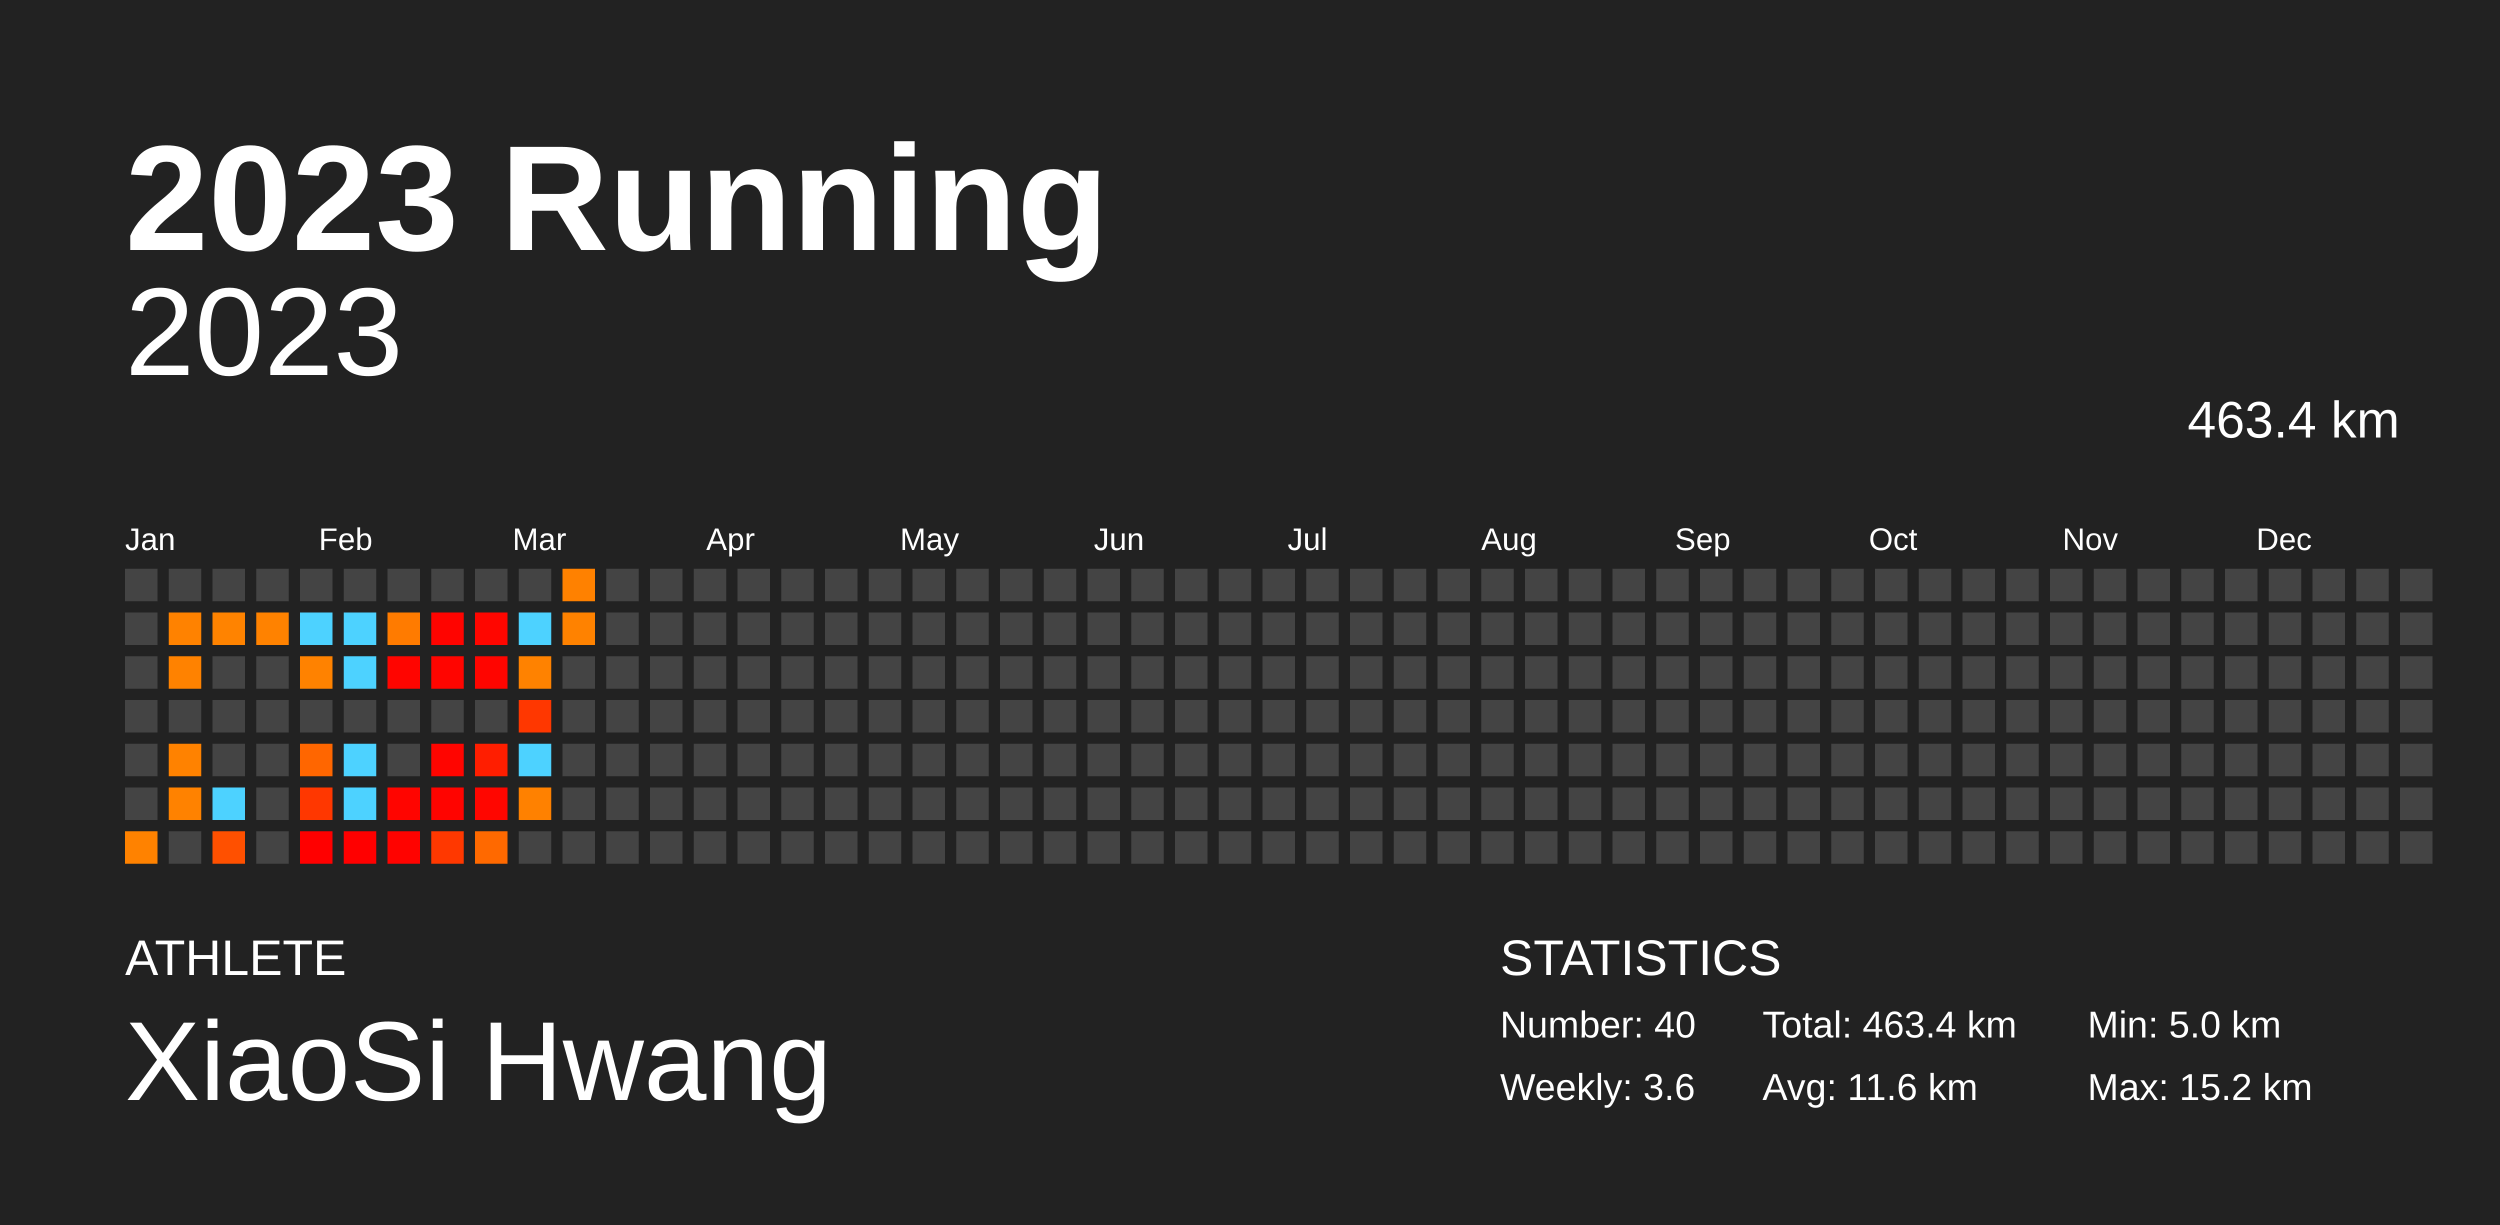
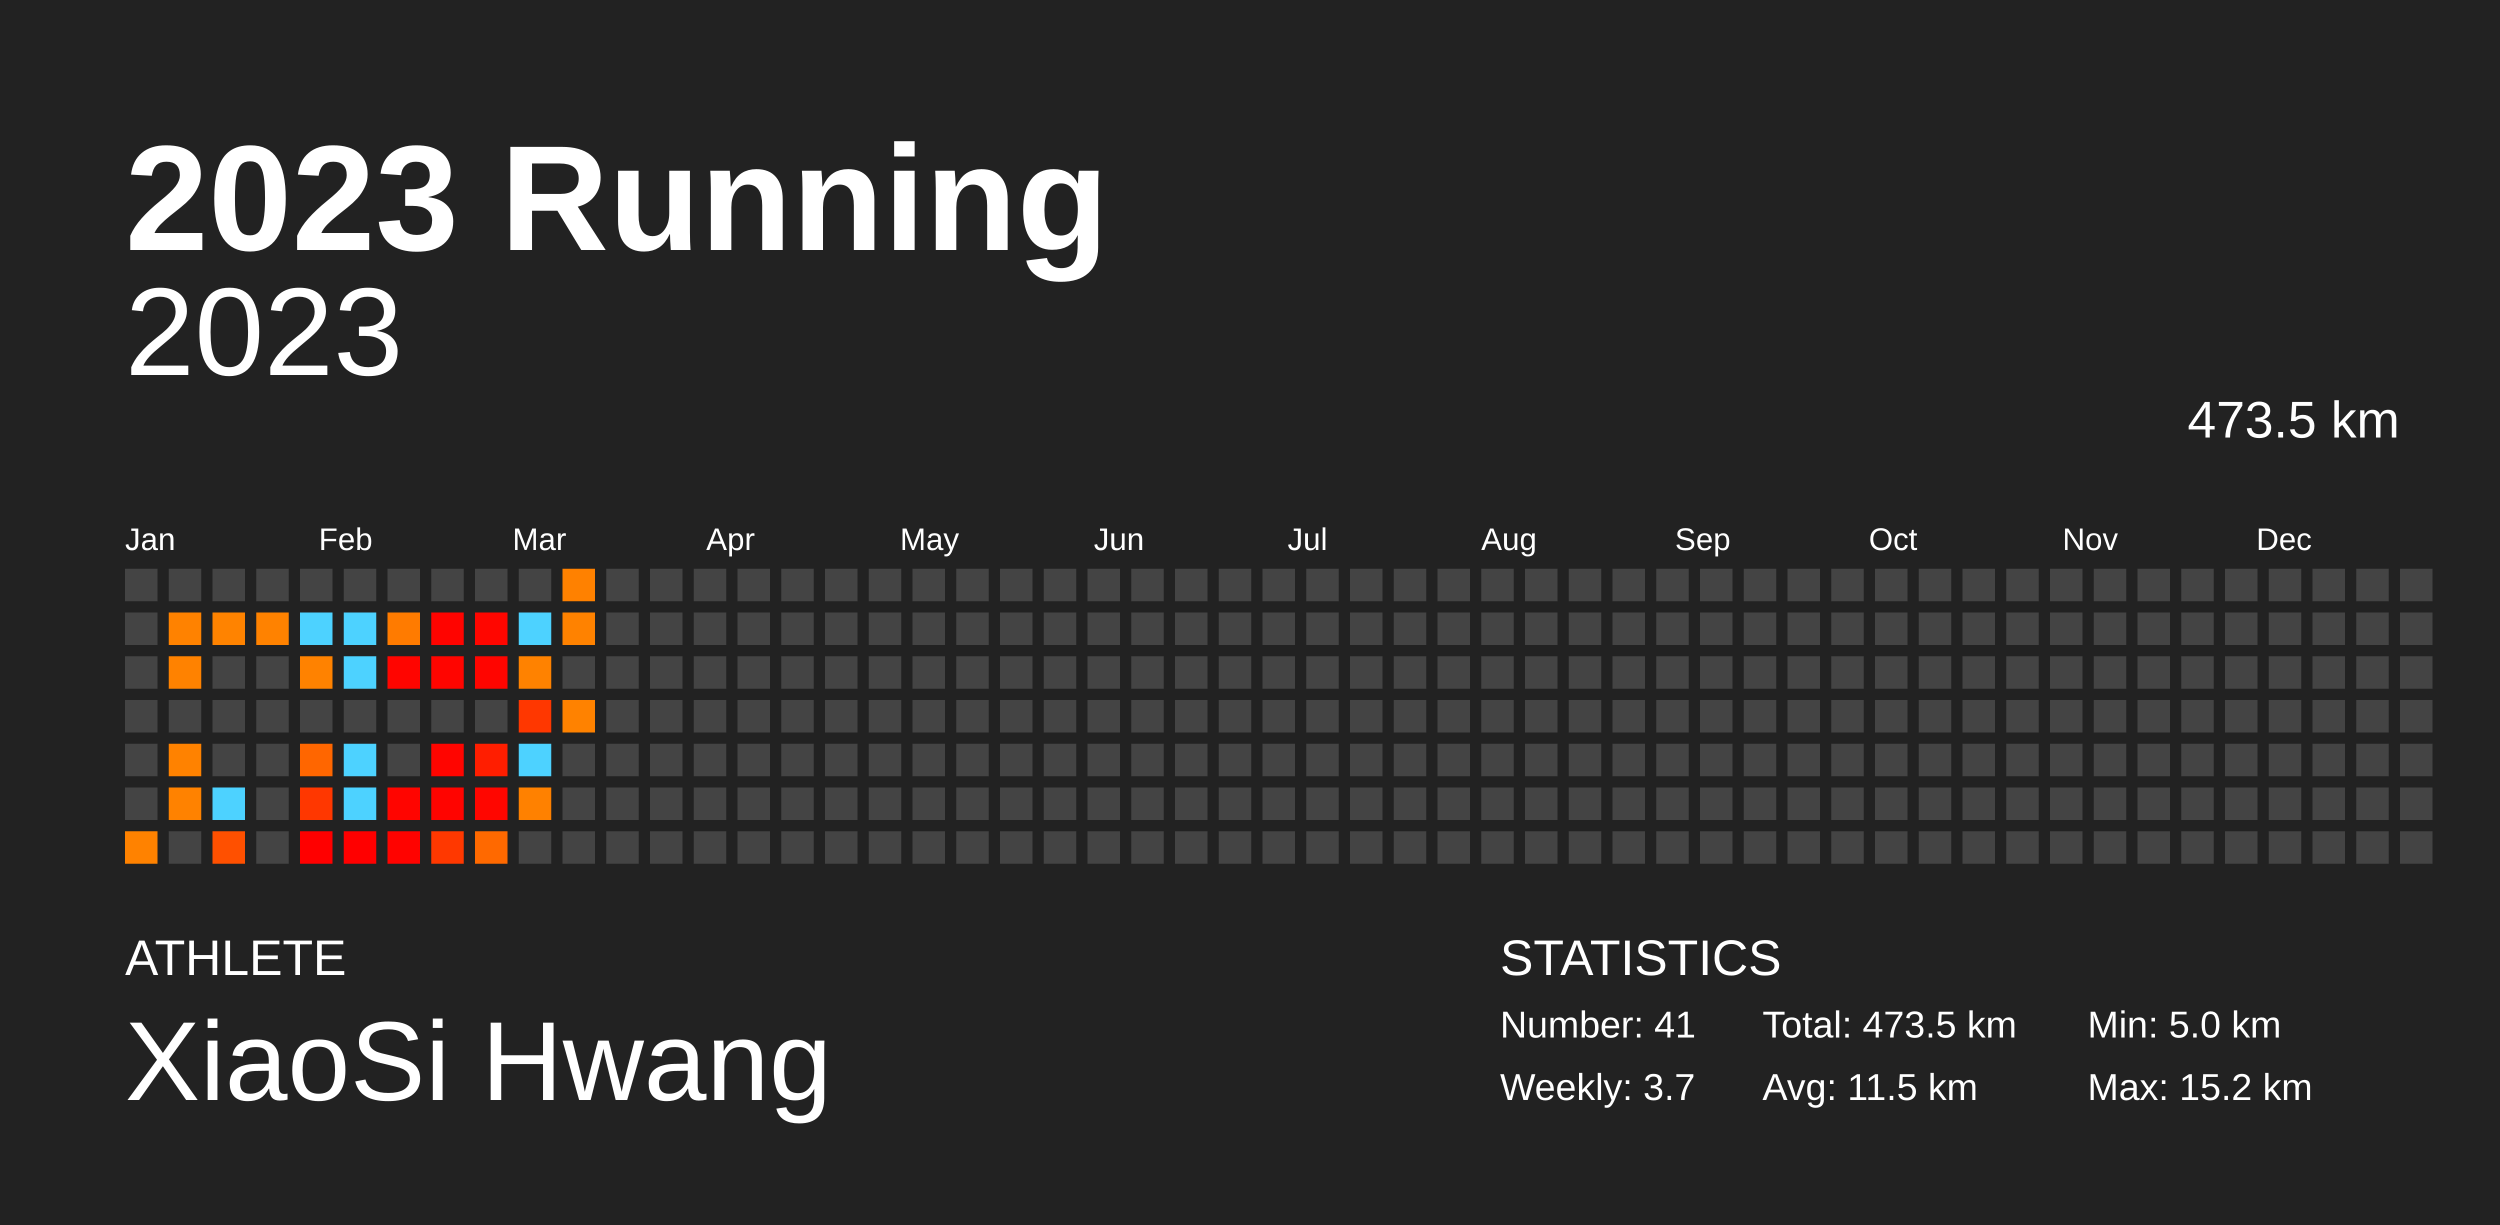
<svg xmlns="http://www.w3.org/2000/svg" baseProfile="full" height="98mm" version="1.1" viewBox="0,0,200,98" width="200mm">
  <defs />
  <rect fill="#222222" height="98" width="200" x="0" y="0" />
  <text fill="#FFFFFF" style="font-size:12px; font-family:Arial; font-weight:bold;" x="10" y="20">2023 Running</text>
  <text fill="#FFFFFF" style="font-size:4px; font-family:Arial" x="10" y="78">ATHLETE</text>
  <text fill="#FFFFFF" style="font-size:9px; font-family:Arial" x="10" y="88">XiaoSi Hwang</text>
  <text fill="#FFFFFF" style="font-size:4px; font-family:Arial" x="120" y="78">STATISTICS</text>
-   <text fill="#FFFFFF" style="font-size:3px; font-family:Arial" x="120" y="83">Number: 40</text>
-   <text fill="#FFFFFF" style="font-size:3px; font-family:Arial" x="120" y="88">Weekly: 3.6</text>
-   <text fill="#FFFFFF" style="font-size:3px; font-family:Arial" x="141" y="83">Total: 463.4 km</text>
-   <text fill="#FFFFFF" style="font-size:3px; font-family:Arial" x="141" y="88">Avg: 11.6 km</text>
+   <text fill="#FFFFFF" style="font-size:3px; font-family:Arial" x="120" y="83">Number: 41</text>
+   <text fill="#FFFFFF" style="font-size:3px; font-family:Arial" x="120" y="88">Weekly: 3.7</text>
+   <text fill="#FFFFFF" style="font-size:3px; font-family:Arial" x="141" y="83">Total: 473.5 km</text>
+   <text fill="#FFFFFF" style="font-size:3px; font-family:Arial" x="141" y="88">Avg: 11.5 km</text>
  <text fill="#FFFFFF" style="font-size:3px; font-family:Arial" x="167" y="83">Min: 5.0 km</text>
  <text fill="#FFFFFF" style="font-size:3px; font-family:Arial" x="167" y="88">Max: 15.2 km</text>
  <text alignment-baseline="hanging" fill="#FFFFFF" style="font-size:10.0px; font-family:Arial;" x="10" y="30">2023</text>
-   <text alignment-baseline="hanging" fill="#FFFFFF" style="font-size:4.125px; font-family:Arial;" x="175" y="35">463.4 km</text>
+   <text alignment-baseline="hanging" fill="#FFFFFF" style="font-size:4.125px; font-family:Arial;" x="175" y="35">473.5 km</text>
  <text fill="#FFFFFF" style="font-size:2.5px; font-family:Arial" x="10.0" y="44">Jan</text>
  <text fill="#FFFFFF" style="font-size:2.5px; font-family:Arial" x="25.5" y="44">Feb</text>
  <text fill="#FFFFFF" style="font-size:2.5px; font-family:Arial" x="41.0" y="44">Mar</text>
  <text fill="#FFFFFF" style="font-size:2.5px; font-family:Arial" x="56.5" y="44">Apr</text>
  <text fill="#FFFFFF" style="font-size:2.5px; font-family:Arial" x="72.0" y="44">May</text>
  <text fill="#FFFFFF" style="font-size:2.5px; font-family:Arial" x="87.5" y="44">Jun</text>
  <text fill="#FFFFFF" style="font-size:2.5px; font-family:Arial" x="103.0" y="44">Jul</text>
  <text fill="#FFFFFF" style="font-size:2.5px; font-family:Arial" x="118.5" y="44">Aug</text>
  <text fill="#FFFFFF" style="font-size:2.5px; font-family:Arial" x="134.0" y="44">Sep</text>
  <text fill="#FFFFFF" style="font-size:2.5px; font-family:Arial" x="149.5" y="44">Oct</text>
  <text fill="#FFFFFF" style="font-size:2.5px; font-family:Arial" x="165.0" y="44">Nov</text>
  <text fill="#FFFFFF" style="font-size:2.5px; font-family:Arial" x="180.5" y="44">Dec</text>
  <rect fill="#444444" height="2.6" width="2.6" x="10.0" y="45.5" />
  <rect fill="#444444" height="2.6" width="2.6" x="10.0" y="49.0" />
  <rect fill="#444444" height="2.6" width="2.6" x="10.0" y="52.5" />
  <rect fill="#444444" height="2.6" width="2.6" x="10.0" y="56.0" />
  <rect fill="#444444" height="2.6" width="2.6" x="10.0" y="59.5" />
  <rect fill="#444444" height="2.6" width="2.6" x="10.0" y="63.0" />
  <rect fill="#ff8200" height="2.6" width="2.6" x="10.0" y="66.5" />
  <rect fill="#444444" height="2.6" width="2.6" x="13.5" y="45.5" />
  <rect fill="#ff8200" height="2.6" width="2.6" x="13.5" y="49.0" />
  <rect fill="#ff8200" height="2.6" width="2.6" x="13.5" y="52.5" />
  <rect fill="#444444" height="2.6" width="2.6" x="13.5" y="56.0" />
  <rect fill="#ff8200" height="2.6" width="2.6" x="13.5" y="59.5" />
  <rect fill="#ff8200" height="2.6" width="2.6" x="13.5" y="63.0" />
  <rect fill="#444444" height="2.6" width="2.6" x="13.5" y="66.5" />
  <rect fill="#444444" height="2.6" width="2.6" x="17.0" y="45.5" />
  <rect fill="#ff8300" height="2.6" width="2.6" x="17.0" y="49.0" />
  <rect fill="#444444" height="2.6" width="2.6" x="17.0" y="52.5" />
  <rect fill="#444444" height="2.6" width="2.6" x="17.0" y="56.0" />
  <rect fill="#444444" height="2.6" width="2.6" x="17.0" y="59.5" />
  <rect fill="#4dd2ff" height="2.6" width="2.6" x="17.0" y="63.0" />
  <rect fill="#ff5000" height="2.6" width="2.6" x="17.0" y="66.5" />
  <rect fill="#444444" height="2.6" width="2.6" x="20.5" y="45.5" />
  <rect fill="#ff8200" height="2.6" width="2.6" x="20.5" y="49.0" />
  <rect fill="#444444" height="2.6" width="2.6" x="20.5" y="52.5" />
  <rect fill="#444444" height="2.6" width="2.6" x="20.5" y="56.0" />
  <rect fill="#444444" height="2.6" width="2.6" x="20.5" y="59.5" />
  <rect fill="#444444" height="2.6" width="2.6" x="20.5" y="63.0" />
  <rect fill="#444444" height="2.6" width="2.6" x="20.5" y="66.5" />
  <rect fill="#444444" height="2.6" width="2.6" x="24.0" y="45.5" />
  <rect fill="#4dd2ff" height="2.6" width="2.6" x="24.0" y="49.0" />
  <rect fill="#ff8200" height="2.6" width="2.6" x="24.0" y="52.5" />
  <rect fill="#444444" height="2.6" width="2.6" x="24.0" y="56.0" />
  <rect fill="#ff6600" height="2.6" width="2.6" x="24.0" y="59.5" />
  <rect fill="#ff3700" height="2.6" width="2.6" x="24.0" y="63.0" />
  <rect fill="#ff0000" height="2.6" width="2.6" x="24.0" y="66.5" />
  <rect fill="#444444" height="2.6" width="2.6" x="27.5" y="45.5" />
  <rect fill="#4dd2ff" height="2.6" width="2.6" x="27.5" y="49.0" />
  <rect fill="#4dd2ff" height="2.6" width="2.6" x="27.5" y="52.5" />
  <rect fill="#444444" height="2.6" width="2.6" x="27.5" y="56.0" />
  <rect fill="#4dd2ff" height="2.6" width="2.6" x="27.5" y="59.5" />
  <rect fill="#4dd2ff" height="2.6" width="2.6" x="27.5" y="63.0" />
  <rect fill="#ff0000" height="2.6" width="2.6" x="27.5" y="66.5" />
  <rect fill="#444444" height="2.6" width="2.6" x="31.0" y="45.5" />
  <rect fill="#ff7b00" height="2.6" width="2.6" x="31.0" y="49.0" />
  <rect fill="#ff0500" height="2.6" width="2.6" x="31.0" y="52.5" />
  <rect fill="#444444" height="2.6" width="2.6" x="31.0" y="56.0" />
  <rect fill="#444444" height="2.6" width="2.6" x="31.0" y="59.5" />
  <rect fill="#ff0500" height="2.6" width="2.6" x="31.0" y="63.0" />
  <rect fill="#ff0300" height="2.6" width="2.6" x="31.0" y="66.5" />
  <rect fill="#444444" height="2.6" width="2.6" x="34.5" y="45.5" />
  <rect fill="#ff0400" height="2.6" width="2.6" x="34.5" y="49.0" />
  <rect fill="#ff0500" height="2.6" width="2.6" x="34.5" y="52.5" />
  <rect fill="#444444" height="2.6" width="2.6" x="34.5" y="56.0" />
  <rect fill="#ff0500" height="2.6" width="2.6" x="34.5" y="59.5" />
  <rect fill="#ff0400" height="2.6" width="2.6" x="34.5" y="63.0" />
  <rect fill="#ff3800" height="2.6" width="2.6" x="34.5" y="66.5" />
  <rect fill="#444444" height="2.6" width="2.6" x="38.0" y="45.5" />
  <rect fill="#ff0600" height="2.6" width="2.6" x="38.0" y="49.0" />
  <rect fill="#ff0500" height="2.6" width="2.6" x="38.0" y="52.5" />
  <rect fill="#444444" height="2.6" width="2.6" x="38.0" y="56.0" />
  <rect fill="#ff1e00" height="2.6" width="2.6" x="38.0" y="59.5" />
  <rect fill="#ff0600" height="2.6" width="2.6" x="38.0" y="63.0" />
  <rect fill="#ff6900" height="2.6" width="2.6" x="38.0" y="66.5" />
  <rect fill="#444444" height="2.6" width="2.6" x="41.5" y="45.5" />
  <rect fill="#4dd2ff" height="2.6" width="2.6" x="41.5" y="49.0" />
  <rect fill="#ff8200" height="2.6" width="2.6" x="41.5" y="52.5" />
  <rect fill="#ff3700" height="2.6" width="2.6" x="41.5" y="56.0" />
  <rect fill="#4dd2ff" height="2.6" width="2.6" x="41.5" y="59.5" />
  <rect fill="#ff8100" height="2.6" width="2.6" x="41.5" y="63.0" />
  <rect fill="#444444" height="2.6" width="2.6" x="41.5" y="66.5" />
  <rect fill="#ff8100" height="2.6" width="2.6" x="45.0" y="45.5" />
  <rect fill="#ff8200" height="2.6" width="2.6" x="45.0" y="49.0" />
  <rect fill="#444444" height="2.6" width="2.6" x="45.0" y="52.5" />
-   <rect fill="#444444" height="2.6" width="2.6" x="45.0" y="56.0" />
+   <rect fill="#ff8200" height="2.6" width="2.6" x="45.0" y="56.0" />
  <rect fill="#444444" height="2.6" width="2.6" x="45.0" y="59.5" />
  <rect fill="#444444" height="2.6" width="2.6" x="45.0" y="63.0" />
  <rect fill="#444444" height="2.6" width="2.6" x="45.0" y="66.5" />
  <rect fill="#444444" height="2.6" width="2.6" x="48.5" y="45.5" />
  <rect fill="#444444" height="2.6" width="2.6" x="48.5" y="49.0" />
  <rect fill="#444444" height="2.6" width="2.6" x="48.5" y="52.5" />
  <rect fill="#444444" height="2.6" width="2.6" x="48.5" y="56.0" />
  <rect fill="#444444" height="2.6" width="2.6" x="48.5" y="59.5" />
  <rect fill="#444444" height="2.6" width="2.6" x="48.5" y="63.0" />
  <rect fill="#444444" height="2.6" width="2.6" x="48.5" y="66.5" />
  <rect fill="#444444" height="2.6" width="2.6" x="52.0" y="45.5" />
  <rect fill="#444444" height="2.6" width="2.6" x="52.0" y="49.0" />
  <rect fill="#444444" height="2.6" width="2.6" x="52.0" y="52.5" />
  <rect fill="#444444" height="2.6" width="2.6" x="52.0" y="56.0" />
  <rect fill="#444444" height="2.6" width="2.6" x="52.0" y="59.5" />
  <rect fill="#444444" height="2.6" width="2.6" x="52.0" y="63.0" />
  <rect fill="#444444" height="2.6" width="2.6" x="52.0" y="66.5" />
  <rect fill="#444444" height="2.6" width="2.6" x="55.5" y="45.5" />
  <rect fill="#444444" height="2.6" width="2.6" x="55.5" y="49.0" />
  <rect fill="#444444" height="2.6" width="2.6" x="55.5" y="52.5" />
  <rect fill="#444444" height="2.6" width="2.6" x="55.5" y="56.0" />
  <rect fill="#444444" height="2.6" width="2.6" x="55.5" y="59.5" />
  <rect fill="#444444" height="2.6" width="2.6" x="55.5" y="63.0" />
  <rect fill="#444444" height="2.6" width="2.6" x="55.5" y="66.5" />
  <rect fill="#444444" height="2.6" width="2.6" x="59.0" y="45.5" />
  <rect fill="#444444" height="2.6" width="2.6" x="59.0" y="49.0" />
  <rect fill="#444444" height="2.6" width="2.6" x="59.0" y="52.5" />
  <rect fill="#444444" height="2.6" width="2.6" x="59.0" y="56.0" />
  <rect fill="#444444" height="2.6" width="2.6" x="59.0" y="59.5" />
  <rect fill="#444444" height="2.6" width="2.6" x="59.0" y="63.0" />
  <rect fill="#444444" height="2.6" width="2.6" x="59.0" y="66.5" />
  <rect fill="#444444" height="2.6" width="2.6" x="62.5" y="45.5" />
  <rect fill="#444444" height="2.6" width="2.6" x="62.5" y="49.0" />
  <rect fill="#444444" height="2.6" width="2.6" x="62.5" y="52.5" />
  <rect fill="#444444" height="2.6" width="2.6" x="62.5" y="56.0" />
  <rect fill="#444444" height="2.6" width="2.6" x="62.5" y="59.5" />
  <rect fill="#444444" height="2.6" width="2.6" x="62.5" y="63.0" />
  <rect fill="#444444" height="2.6" width="2.6" x="62.5" y="66.5" />
  <rect fill="#444444" height="2.6" width="2.6" x="66.0" y="45.5" />
  <rect fill="#444444" height="2.6" width="2.6" x="66.0" y="49.0" />
  <rect fill="#444444" height="2.6" width="2.6" x="66.0" y="52.5" />
  <rect fill="#444444" height="2.6" width="2.6" x="66.0" y="56.0" />
  <rect fill="#444444" height="2.6" width="2.6" x="66.0" y="59.5" />
  <rect fill="#444444" height="2.6" width="2.6" x="66.0" y="63.0" />
  <rect fill="#444444" height="2.6" width="2.6" x="66.0" y="66.5" />
  <rect fill="#444444" height="2.6" width="2.6" x="69.5" y="45.5" />
  <rect fill="#444444" height="2.6" width="2.6" x="69.5" y="49.0" />
  <rect fill="#444444" height="2.6" width="2.6" x="69.5" y="52.5" />
  <rect fill="#444444" height="2.6" width="2.6" x="69.5" y="56.0" />
  <rect fill="#444444" height="2.6" width="2.6" x="69.5" y="59.5" />
  <rect fill="#444444" height="2.6" width="2.6" x="69.5" y="63.0" />
  <rect fill="#444444" height="2.6" width="2.6" x="69.5" y="66.5" />
  <rect fill="#444444" height="2.6" width="2.6" x="73.0" y="45.5" />
  <rect fill="#444444" height="2.6" width="2.6" x="73.0" y="49.0" />
  <rect fill="#444444" height="2.6" width="2.6" x="73.0" y="52.5" />
  <rect fill="#444444" height="2.6" width="2.6" x="73.0" y="56.0" />
  <rect fill="#444444" height="2.6" width="2.6" x="73.0" y="59.5" />
  <rect fill="#444444" height="2.6" width="2.6" x="73.0" y="63.0" />
  <rect fill="#444444" height="2.6" width="2.6" x="73.0" y="66.5" />
  <rect fill="#444444" height="2.6" width="2.6" x="76.5" y="45.5" />
  <rect fill="#444444" height="2.6" width="2.6" x="76.5" y="49.0" />
  <rect fill="#444444" height="2.6" width="2.6" x="76.5" y="52.5" />
  <rect fill="#444444" height="2.6" width="2.6" x="76.5" y="56.0" />
  <rect fill="#444444" height="2.6" width="2.6" x="76.5" y="59.5" />
  <rect fill="#444444" height="2.6" width="2.6" x="76.5" y="63.0" />
  <rect fill="#444444" height="2.6" width="2.6" x="76.5" y="66.5" />
  <rect fill="#444444" height="2.6" width="2.6" x="80.0" y="45.5" />
  <rect fill="#444444" height="2.6" width="2.6" x="80.0" y="49.0" />
  <rect fill="#444444" height="2.6" width="2.6" x="80.0" y="52.5" />
  <rect fill="#444444" height="2.6" width="2.6" x="80.0" y="56.0" />
  <rect fill="#444444" height="2.6" width="2.6" x="80.0" y="59.5" />
  <rect fill="#444444" height="2.6" width="2.6" x="80.0" y="63.0" />
  <rect fill="#444444" height="2.6" width="2.6" x="80.0" y="66.5" />
  <rect fill="#444444" height="2.6" width="2.6" x="83.5" y="45.5" />
  <rect fill="#444444" height="2.6" width="2.6" x="83.5" y="49.0" />
  <rect fill="#444444" height="2.6" width="2.6" x="83.5" y="52.5" />
  <rect fill="#444444" height="2.6" width="2.6" x="83.5" y="56.0" />
  <rect fill="#444444" height="2.6" width="2.6" x="83.5" y="59.5" />
  <rect fill="#444444" height="2.6" width="2.6" x="83.5" y="63.0" />
  <rect fill="#444444" height="2.6" width="2.6" x="83.5" y="66.5" />
  <rect fill="#444444" height="2.6" width="2.6" x="87.0" y="45.5" />
  <rect fill="#444444" height="2.6" width="2.6" x="87.0" y="49.0" />
  <rect fill="#444444" height="2.6" width="2.6" x="87.0" y="52.5" />
  <rect fill="#444444" height="2.6" width="2.6" x="87.0" y="56.0" />
  <rect fill="#444444" height="2.6" width="2.6" x="87.0" y="59.5" />
  <rect fill="#444444" height="2.6" width="2.6" x="87.0" y="63.0" />
  <rect fill="#444444" height="2.6" width="2.6" x="87.0" y="66.5" />
  <rect fill="#444444" height="2.6" width="2.6" x="90.5" y="45.5" />
  <rect fill="#444444" height="2.6" width="2.6" x="90.5" y="49.0" />
  <rect fill="#444444" height="2.6" width="2.6" x="90.5" y="52.5" />
  <rect fill="#444444" height="2.6" width="2.6" x="90.5" y="56.0" />
  <rect fill="#444444" height="2.6" width="2.6" x="90.5" y="59.5" />
  <rect fill="#444444" height="2.6" width="2.6" x="90.5" y="63.0" />
  <rect fill="#444444" height="2.6" width="2.6" x="90.5" y="66.5" />
  <rect fill="#444444" height="2.6" width="2.6" x="94.0" y="45.5" />
  <rect fill="#444444" height="2.6" width="2.6" x="94.0" y="49.0" />
  <rect fill="#444444" height="2.6" width="2.6" x="94.0" y="52.5" />
  <rect fill="#444444" height="2.6" width="2.6" x="94.0" y="56.0" />
  <rect fill="#444444" height="2.6" width="2.6" x="94.0" y="59.5" />
  <rect fill="#444444" height="2.6" width="2.6" x="94.0" y="63.0" />
  <rect fill="#444444" height="2.6" width="2.6" x="94.0" y="66.5" />
  <rect fill="#444444" height="2.6" width="2.6" x="97.5" y="45.5" />
  <rect fill="#444444" height="2.6" width="2.6" x="97.5" y="49.0" />
  <rect fill="#444444" height="2.6" width="2.6" x="97.5" y="52.5" />
  <rect fill="#444444" height="2.6" width="2.6" x="97.5" y="56.0" />
  <rect fill="#444444" height="2.6" width="2.6" x="97.5" y="59.5" />
  <rect fill="#444444" height="2.6" width="2.6" x="97.5" y="63.0" />
  <rect fill="#444444" height="2.6" width="2.6" x="97.5" y="66.5" />
  <rect fill="#444444" height="2.6" width="2.6" x="101.0" y="45.5" />
  <rect fill="#444444" height="2.6" width="2.6" x="101.0" y="49.0" />
  <rect fill="#444444" height="2.6" width="2.6" x="101.0" y="52.5" />
  <rect fill="#444444" height="2.6" width="2.6" x="101.0" y="56.0" />
  <rect fill="#444444" height="2.6" width="2.6" x="101.0" y="59.5" />
  <rect fill="#444444" height="2.6" width="2.6" x="101.0" y="63.0" />
  <rect fill="#444444" height="2.6" width="2.6" x="101.0" y="66.5" />
  <rect fill="#444444" height="2.6" width="2.6" x="104.5" y="45.5" />
  <rect fill="#444444" height="2.6" width="2.6" x="104.5" y="49.0" />
  <rect fill="#444444" height="2.6" width="2.6" x="104.5" y="52.5" />
  <rect fill="#444444" height="2.6" width="2.6" x="104.5" y="56.0" />
  <rect fill="#444444" height="2.6" width="2.6" x="104.5" y="59.5" />
  <rect fill="#444444" height="2.6" width="2.6" x="104.5" y="63.0" />
  <rect fill="#444444" height="2.6" width="2.6" x="104.5" y="66.5" />
  <rect fill="#444444" height="2.6" width="2.6" x="108.0" y="45.5" />
  <rect fill="#444444" height="2.6" width="2.6" x="108.0" y="49.0" />
  <rect fill="#444444" height="2.6" width="2.6" x="108.0" y="52.5" />
  <rect fill="#444444" height="2.6" width="2.6" x="108.0" y="56.0" />
  <rect fill="#444444" height="2.6" width="2.6" x="108.0" y="59.5" />
  <rect fill="#444444" height="2.6" width="2.6" x="108.0" y="63.0" />
  <rect fill="#444444" height="2.6" width="2.6" x="108.0" y="66.5" />
  <rect fill="#444444" height="2.6" width="2.6" x="111.5" y="45.5" />
  <rect fill="#444444" height="2.6" width="2.6" x="111.5" y="49.0" />
  <rect fill="#444444" height="2.6" width="2.6" x="111.5" y="52.5" />
  <rect fill="#444444" height="2.6" width="2.6" x="111.5" y="56.0" />
  <rect fill="#444444" height="2.6" width="2.6" x="111.5" y="59.5" />
  <rect fill="#444444" height="2.6" width="2.6" x="111.5" y="63.0" />
  <rect fill="#444444" height="2.6" width="2.6" x="111.5" y="66.5" />
  <rect fill="#444444" height="2.6" width="2.6" x="115.0" y="45.5" />
  <rect fill="#444444" height="2.6" width="2.6" x="115.0" y="49.0" />
  <rect fill="#444444" height="2.6" width="2.6" x="115.0" y="52.5" />
  <rect fill="#444444" height="2.6" width="2.6" x="115.0" y="56.0" />
  <rect fill="#444444" height="2.6" width="2.6" x="115.0" y="59.5" />
  <rect fill="#444444" height="2.6" width="2.6" x="115.0" y="63.0" />
  <rect fill="#444444" height="2.6" width="2.6" x="115.0" y="66.5" />
  <rect fill="#444444" height="2.6" width="2.6" x="118.5" y="45.5" />
  <rect fill="#444444" height="2.6" width="2.6" x="118.5" y="49.0" />
  <rect fill="#444444" height="2.6" width="2.6" x="118.5" y="52.5" />
  <rect fill="#444444" height="2.6" width="2.6" x="118.5" y="56.0" />
  <rect fill="#444444" height="2.6" width="2.6" x="118.5" y="59.5" />
  <rect fill="#444444" height="2.6" width="2.6" x="118.5" y="63.0" />
  <rect fill="#444444" height="2.6" width="2.6" x="118.5" y="66.5" />
  <rect fill="#444444" height="2.6" width="2.6" x="122.0" y="45.5" />
  <rect fill="#444444" height="2.6" width="2.6" x="122.0" y="49.0" />
  <rect fill="#444444" height="2.6" width="2.6" x="122.0" y="52.5" />
  <rect fill="#444444" height="2.6" width="2.6" x="122.0" y="56.0" />
  <rect fill="#444444" height="2.6" width="2.6" x="122.0" y="59.5" />
  <rect fill="#444444" height="2.6" width="2.6" x="122.0" y="63.0" />
  <rect fill="#444444" height="2.6" width="2.6" x="122.0" y="66.5" />
  <rect fill="#444444" height="2.6" width="2.6" x="125.5" y="45.5" />
  <rect fill="#444444" height="2.6" width="2.6" x="125.5" y="49.0" />
  <rect fill="#444444" height="2.6" width="2.6" x="125.5" y="52.5" />
  <rect fill="#444444" height="2.6" width="2.6" x="125.5" y="56.0" />
  <rect fill="#444444" height="2.6" width="2.6" x="125.5" y="59.5" />
  <rect fill="#444444" height="2.6" width="2.6" x="125.5" y="63.0" />
  <rect fill="#444444" height="2.6" width="2.6" x="125.5" y="66.5" />
  <rect fill="#444444" height="2.6" width="2.6" x="129.0" y="45.5" />
  <rect fill="#444444" height="2.6" width="2.6" x="129.0" y="49.0" />
  <rect fill="#444444" height="2.6" width="2.6" x="129.0" y="52.5" />
  <rect fill="#444444" height="2.6" width="2.6" x="129.0" y="56.0" />
  <rect fill="#444444" height="2.6" width="2.6" x="129.0" y="59.5" />
  <rect fill="#444444" height="2.6" width="2.6" x="129.0" y="63.0" />
  <rect fill="#444444" height="2.6" width="2.6" x="129.0" y="66.5" />
  <rect fill="#444444" height="2.6" width="2.6" x="132.5" y="45.5" />
  <rect fill="#444444" height="2.6" width="2.6" x="132.5" y="49.0" />
  <rect fill="#444444" height="2.6" width="2.6" x="132.5" y="52.5" />
  <rect fill="#444444" height="2.6" width="2.6" x="132.5" y="56.0" />
  <rect fill="#444444" height="2.6" width="2.6" x="132.5" y="59.5" />
  <rect fill="#444444" height="2.6" width="2.6" x="132.5" y="63.0" />
  <rect fill="#444444" height="2.6" width="2.6" x="132.5" y="66.5" />
  <rect fill="#444444" height="2.6" width="2.6" x="136.0" y="45.5" />
  <rect fill="#444444" height="2.6" width="2.6" x="136.0" y="49.0" />
  <rect fill="#444444" height="2.6" width="2.6" x="136.0" y="52.5" />
  <rect fill="#444444" height="2.6" width="2.6" x="136.0" y="56.0" />
  <rect fill="#444444" height="2.6" width="2.6" x="136.0" y="59.5" />
  <rect fill="#444444" height="2.6" width="2.6" x="136.0" y="63.0" />
  <rect fill="#444444" height="2.6" width="2.6" x="136.0" y="66.5" />
  <rect fill="#444444" height="2.6" width="2.6" x="139.5" y="45.5" />
  <rect fill="#444444" height="2.6" width="2.6" x="139.5" y="49.0" />
  <rect fill="#444444" height="2.6" width="2.6" x="139.5" y="52.5" />
  <rect fill="#444444" height="2.6" width="2.6" x="139.5" y="56.0" />
  <rect fill="#444444" height="2.6" width="2.6" x="139.5" y="59.5" />
  <rect fill="#444444" height="2.6" width="2.6" x="139.5" y="63.0" />
  <rect fill="#444444" height="2.6" width="2.6" x="139.5" y="66.5" />
  <rect fill="#444444" height="2.6" width="2.6" x="143.0" y="45.5" />
  <rect fill="#444444" height="2.6" width="2.6" x="143.0" y="49.0" />
  <rect fill="#444444" height="2.6" width="2.6" x="143.0" y="52.5" />
  <rect fill="#444444" height="2.6" width="2.6" x="143.0" y="56.0" />
  <rect fill="#444444" height="2.6" width="2.6" x="143.0" y="59.5" />
  <rect fill="#444444" height="2.6" width="2.6" x="143.0" y="63.0" />
  <rect fill="#444444" height="2.6" width="2.6" x="143.0" y="66.5" />
  <rect fill="#444444" height="2.6" width="2.6" x="146.5" y="45.5" />
  <rect fill="#444444" height="2.6" width="2.6" x="146.5" y="49.0" />
  <rect fill="#444444" height="2.6" width="2.6" x="146.5" y="52.5" />
  <rect fill="#444444" height="2.6" width="2.6" x="146.5" y="56.0" />
  <rect fill="#444444" height="2.6" width="2.6" x="146.5" y="59.5" />
  <rect fill="#444444" height="2.6" width="2.6" x="146.5" y="63.0" />
  <rect fill="#444444" height="2.6" width="2.6" x="146.5" y="66.5" />
  <rect fill="#444444" height="2.6" width="2.6" x="150.0" y="45.5" />
  <rect fill="#444444" height="2.6" width="2.6" x="150.0" y="49.0" />
  <rect fill="#444444" height="2.6" width="2.6" x="150.0" y="52.5" />
  <rect fill="#444444" height="2.6" width="2.6" x="150.0" y="56.0" />
  <rect fill="#444444" height="2.6" width="2.6" x="150.0" y="59.5" />
  <rect fill="#444444" height="2.6" width="2.6" x="150.0" y="63.0" />
  <rect fill="#444444" height="2.6" width="2.6" x="150.0" y="66.5" />
  <rect fill="#444444" height="2.6" width="2.6" x="153.5" y="45.5" />
  <rect fill="#444444" height="2.6" width="2.6" x="153.5" y="49.0" />
  <rect fill="#444444" height="2.6" width="2.6" x="153.5" y="52.5" />
  <rect fill="#444444" height="2.6" width="2.6" x="153.5" y="56.0" />
  <rect fill="#444444" height="2.6" width="2.6" x="153.5" y="59.5" />
  <rect fill="#444444" height="2.6" width="2.6" x="153.5" y="63.0" />
  <rect fill="#444444" height="2.6" width="2.6" x="153.5" y="66.5" />
  <rect fill="#444444" height="2.6" width="2.6" x="157.0" y="45.5" />
  <rect fill="#444444" height="2.6" width="2.6" x="157.0" y="49.0" />
  <rect fill="#444444" height="2.6" width="2.6" x="157.0" y="52.5" />
  <rect fill="#444444" height="2.6" width="2.6" x="157.0" y="56.0" />
  <rect fill="#444444" height="2.6" width="2.6" x="157.0" y="59.5" />
  <rect fill="#444444" height="2.6" width="2.6" x="157.0" y="63.0" />
  <rect fill="#444444" height="2.6" width="2.6" x="157.0" y="66.5" />
  <rect fill="#444444" height="2.6" width="2.6" x="160.5" y="45.5" />
  <rect fill="#444444" height="2.6" width="2.6" x="160.5" y="49.0" />
  <rect fill="#444444" height="2.6" width="2.6" x="160.5" y="52.5" />
  <rect fill="#444444" height="2.6" width="2.6" x="160.5" y="56.0" />
  <rect fill="#444444" height="2.6" width="2.6" x="160.5" y="59.5" />
  <rect fill="#444444" height="2.6" width="2.6" x="160.5" y="63.0" />
  <rect fill="#444444" height="2.6" width="2.6" x="160.5" y="66.5" />
  <rect fill="#444444" height="2.6" width="2.6" x="164.0" y="45.5" />
  <rect fill="#444444" height="2.6" width="2.6" x="164.0" y="49.0" />
  <rect fill="#444444" height="2.6" width="2.6" x="164.0" y="52.5" />
  <rect fill="#444444" height="2.6" width="2.6" x="164.0" y="56.0" />
  <rect fill="#444444" height="2.6" width="2.6" x="164.0" y="59.5" />
  <rect fill="#444444" height="2.6" width="2.6" x="164.0" y="63.0" />
  <rect fill="#444444" height="2.6" width="2.6" x="164.0" y="66.5" />
  <rect fill="#444444" height="2.6" width="2.6" x="167.5" y="45.5" />
  <rect fill="#444444" height="2.6" width="2.6" x="167.5" y="49.0" />
  <rect fill="#444444" height="2.6" width="2.6" x="167.5" y="52.5" />
  <rect fill="#444444" height="2.6" width="2.6" x="167.5" y="56.0" />
  <rect fill="#444444" height="2.6" width="2.6" x="167.5" y="59.5" />
  <rect fill="#444444" height="2.6" width="2.6" x="167.5" y="63.0" />
  <rect fill="#444444" height="2.6" width="2.6" x="167.5" y="66.5" />
  <rect fill="#444444" height="2.6" width="2.6" x="171.0" y="45.5" />
  <rect fill="#444444" height="2.6" width="2.6" x="171.0" y="49.0" />
  <rect fill="#444444" height="2.6" width="2.6" x="171.0" y="52.5" />
  <rect fill="#444444" height="2.6" width="2.6" x="171.0" y="56.0" />
  <rect fill="#444444" height="2.6" width="2.6" x="171.0" y="59.5" />
  <rect fill="#444444" height="2.6" width="2.6" x="171.0" y="63.0" />
  <rect fill="#444444" height="2.6" width="2.6" x="171.0" y="66.5" />
  <rect fill="#444444" height="2.6" width="2.6" x="174.5" y="45.5" />
  <rect fill="#444444" height="2.6" width="2.6" x="174.5" y="49.0" />
  <rect fill="#444444" height="2.6" width="2.6" x="174.5" y="52.5" />
  <rect fill="#444444" height="2.6" width="2.6" x="174.5" y="56.0" />
  <rect fill="#444444" height="2.6" width="2.6" x="174.5" y="59.5" />
  <rect fill="#444444" height="2.6" width="2.6" x="174.5" y="63.0" />
  <rect fill="#444444" height="2.6" width="2.6" x="174.5" y="66.5" />
  <rect fill="#444444" height="2.6" width="2.6" x="178.0" y="45.5" />
  <rect fill="#444444" height="2.6" width="2.6" x="178.0" y="49.0" />
  <rect fill="#444444" height="2.6" width="2.6" x="178.0" y="52.5" />
  <rect fill="#444444" height="2.6" width="2.6" x="178.0" y="56.0" />
  <rect fill="#444444" height="2.6" width="2.6" x="178.0" y="59.5" />
  <rect fill="#444444" height="2.6" width="2.6" x="178.0" y="63.0" />
  <rect fill="#444444" height="2.6" width="2.6" x="178.0" y="66.5" />
  <rect fill="#444444" height="2.6" width="2.6" x="181.5" y="45.5" />
  <rect fill="#444444" height="2.6" width="2.6" x="181.5" y="49.0" />
  <rect fill="#444444" height="2.6" width="2.6" x="181.5" y="52.5" />
  <rect fill="#444444" height="2.6" width="2.6" x="181.5" y="56.0" />
  <rect fill="#444444" height="2.6" width="2.6" x="181.5" y="59.5" />
  <rect fill="#444444" height="2.6" width="2.6" x="181.5" y="63.0" />
  <rect fill="#444444" height="2.6" width="2.6" x="181.5" y="66.5" />
  <rect fill="#444444" height="2.6" width="2.6" x="185.0" y="45.5" />
  <rect fill="#444444" height="2.6" width="2.6" x="185.0" y="49.0" />
  <rect fill="#444444" height="2.6" width="2.6" x="185.0" y="52.5" />
  <rect fill="#444444" height="2.6" width="2.6" x="185.0" y="56.0" />
  <rect fill="#444444" height="2.6" width="2.6" x="185.0" y="59.5" />
  <rect fill="#444444" height="2.6" width="2.6" x="185.0" y="63.0" />
  <rect fill="#444444" height="2.6" width="2.6" x="185.0" y="66.5" />
  <rect fill="#444444" height="2.6" width="2.6" x="188.5" y="45.5" />
  <rect fill="#444444" height="2.6" width="2.6" x="188.5" y="49.0" />
  <rect fill="#444444" height="2.6" width="2.6" x="188.5" y="52.5" />
  <rect fill="#444444" height="2.6" width="2.6" x="188.5" y="56.0" />
  <rect fill="#444444" height="2.6" width="2.6" x="188.5" y="59.5" />
  <rect fill="#444444" height="2.6" width="2.6" x="188.5" y="63.0" />
  <rect fill="#444444" height="2.6" width="2.6" x="188.5" y="66.5" />
  <rect fill="#444444" height="2.6" width="2.6" x="192.0" y="45.5" />
  <rect fill="#444444" height="2.6" width="2.6" x="192.0" y="49.0" />
  <rect fill="#444444" height="2.6" width="2.6" x="192.0" y="52.5" />
  <rect fill="#444444" height="2.6" width="2.6" x="192.0" y="56.0" />
  <rect fill="#444444" height="2.6" width="2.6" x="192.0" y="59.5" />
  <rect fill="#444444" height="2.6" width="2.6" x="192.0" y="63.0" />
  <rect fill="#444444" height="2.6" width="2.6" x="192.0" y="66.5" />
</svg>
